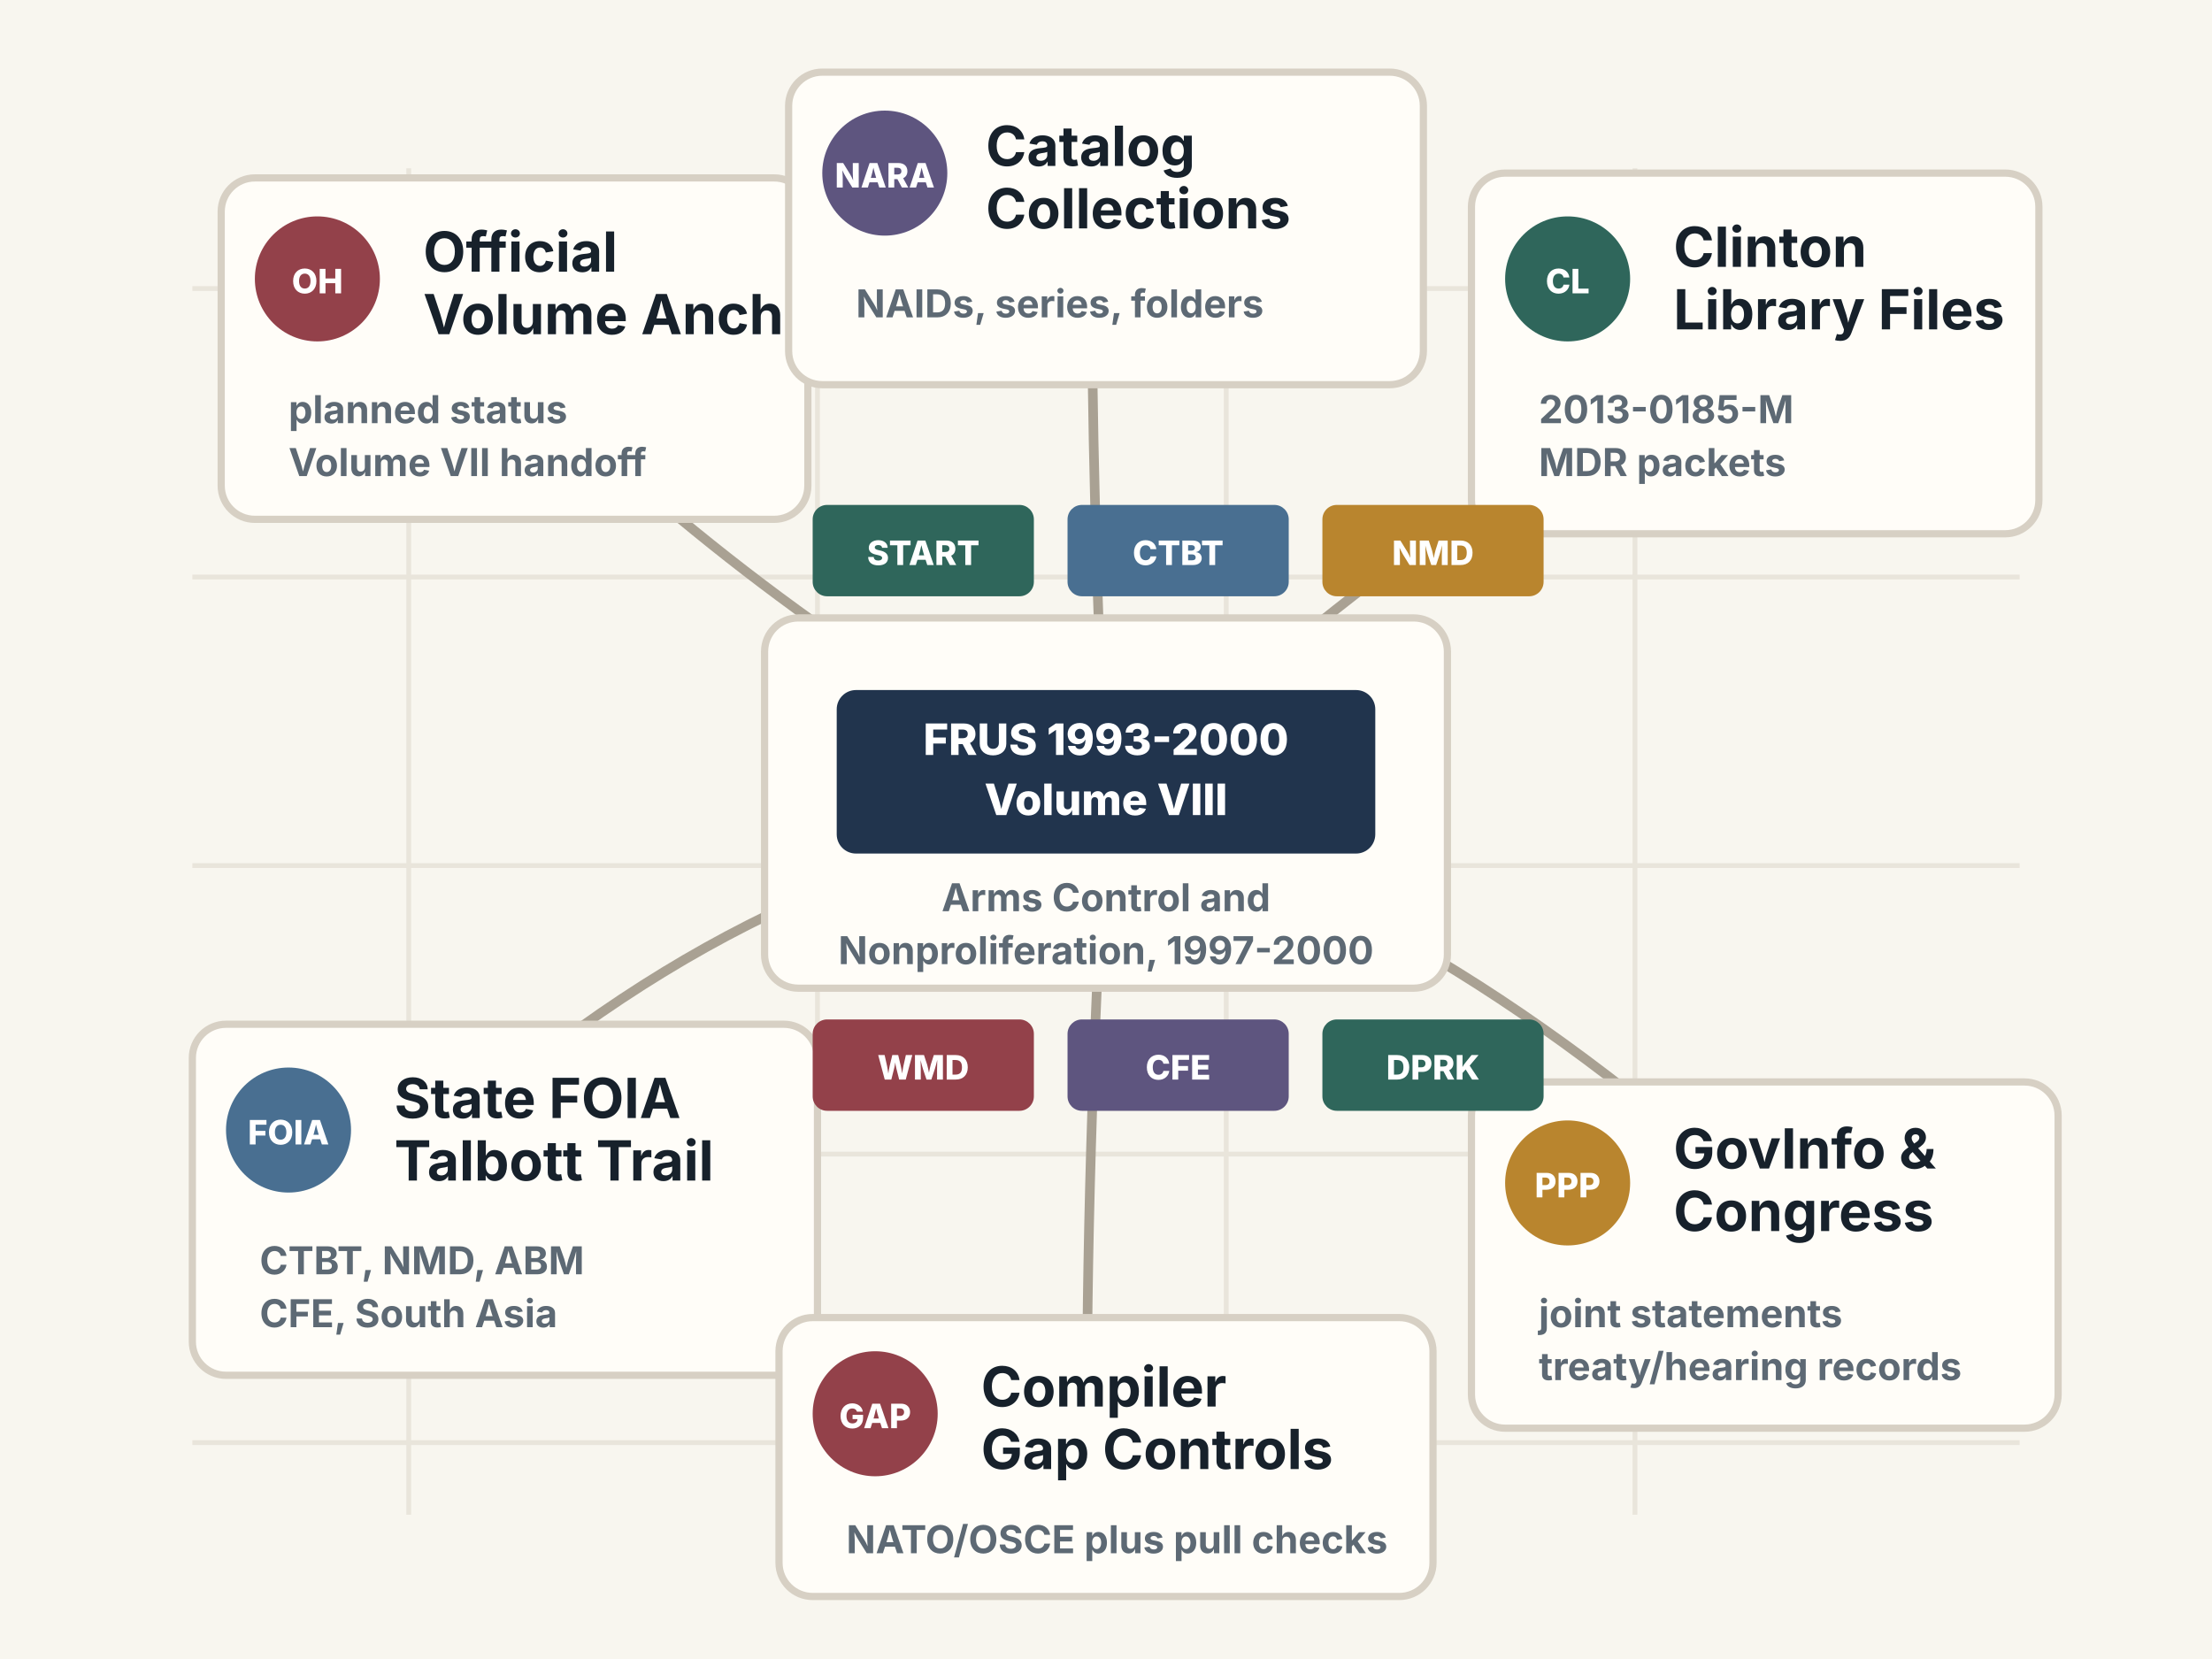
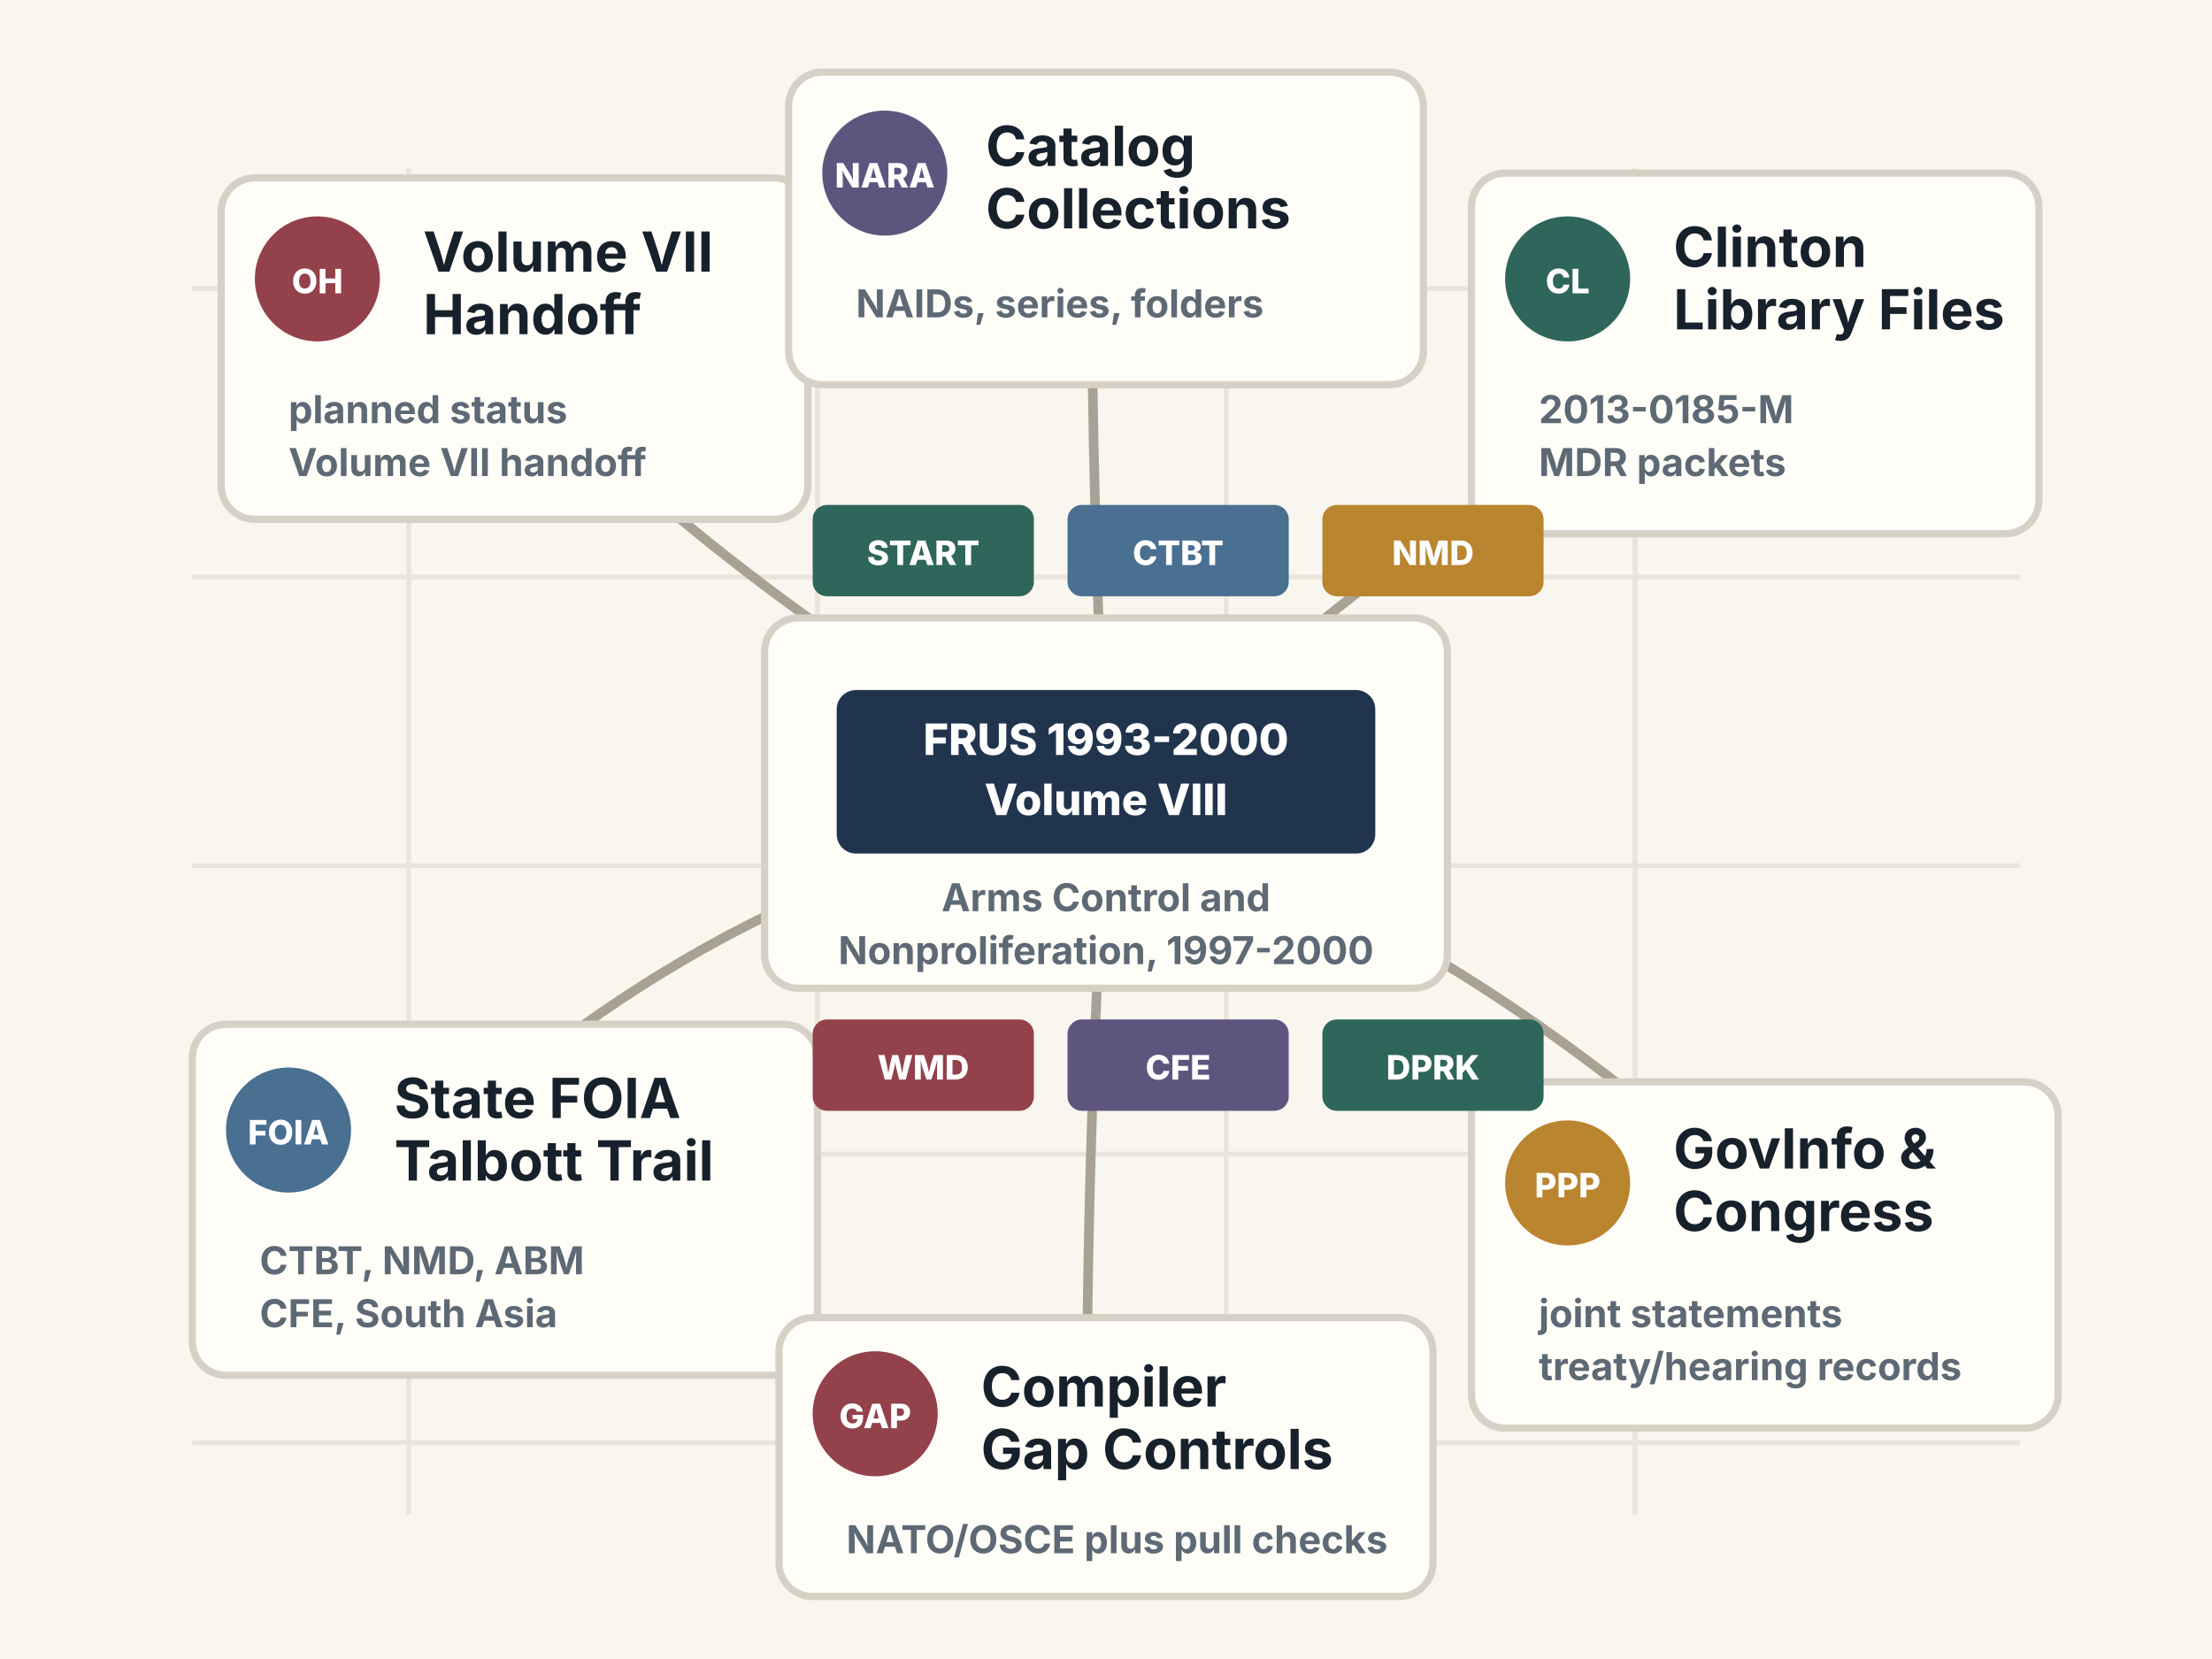
<svg xmlns="http://www.w3.org/2000/svg" viewBox="0 0 920 690" role="img" aria-labelledby="title desc">
  <defs>
    <style>
      .bg { fill: #f8f6ef; }
      .panel { fill: #fffdf8; stroke: #d7d0c4; stroke-width: 3; rx: 14; }
      .core { fill: #21344d; }
      .green { fill: #2f665b; }
      .red { fill: #93414a; }
      .gold { fill: #b9852e; }
      .blue { fill: #496f91; }
      .violet { fill: #5e557f; }
      .line { fill: none; stroke: #a9a193; stroke-width: 4; stroke-linecap: round; }
      .fine { fill: none; stroke: #d7d0c4; stroke-width: 2; }
      .label { fill: #17212b; font: 700 23px system-ui, -apple-system, BlinkMacSystemFont, "Segoe UI", sans-serif; }
      .small { fill: #5d6974; font: 700 16px system-ui, -apple-system, BlinkMacSystemFont, "Segoe UI", sans-serif; }
      .white { fill: #ffffff; font: 800 18px system-ui, -apple-system, BlinkMacSystemFont, "Segoe UI", sans-serif; }
      .tiny { fill: #ffffff; font: 800 14px system-ui, -apple-system, BlinkMacSystemFont, "Segoe UI", sans-serif; }
    </style>
  </defs>
  <rect class="bg" width="920" height="690" />
  <path class="fine" d="M80 120h760M80 240h760M80 360h760M80 480h760M80 600h760M170 70v560M340 70v560M510 70v560M680 70v560" opacity=".45" />
  <path class="line" d="M460 335C352 274 288 225 214 154" />
  <path class="line" d="M460 335C552 252 618 202 714 148" />
  <path class="line" d="M460 335C353 356 267 396 170 486" />
  <path class="line" d="M460 335C566 373 646 420 754 520" />
  <path class="line" d="M460 335C456 245 454 175 454 98" />
  <path class="line" d="M460 335C454 443 452 520 452 602" />
  <rect x="318" y="257" width="284" height="154" class="panel" />
  <rect x="348" y="287" width="224" height="68" class="core" rx="8" />
  <text x="460" y="314" text-anchor="middle" class="white">FRUS 1993-2000</text>
  <text x="460" y="339" text-anchor="middle" class="white">Volume VIII</text>
  <text x="460" y="379" text-anchor="middle" class="small">Arms Control and</text>
  <text x="460" y="401" text-anchor="middle" class="small">Nonproliferation, 1997-2000</text>
  <rect x="92" y="74" width="244" height="142" class="panel" />
  <circle cx="132" cy="116" r="26" class="red" />
  <text x="132" y="122" text-anchor="middle" class="tiny">OH</text>
-   <text x="176" y="113" class="label">Official</text>
-   <text x="176" y="139" class="label">Volume Anchors</text>
+   <text x="176" y="113" class="label">Volume VII</text>
+   <text x="176" y="139" class="label">Handoff</text>
  <text x="120" y="176" class="small">planned status</text>
  <text x="120" y="198" class="small">Volume VII handoff</text>
  <rect x="612" y="72" width="236" height="150" class="panel" />
  <circle cx="652" cy="116" r="26" class="green" />
  <text x="652" y="122" text-anchor="middle" class="tiny">CL</text>
  <text x="696" y="111" class="label">Clinton</text>
  <text x="696" y="137" class="label">Library Files</text>
  <text x="640" y="176" class="small">2013-0185-M</text>
  <text x="640" y="198" class="small">MDR packets</text>
  <rect x="80" y="426" width="260" height="146" class="panel" />
  <circle cx="120" cy="470" r="26" class="blue" />
  <text x="120" y="476" text-anchor="middle" class="tiny">FOIA</text>
  <text x="164" y="465" class="label">State FOIA</text>
  <text x="164" y="491" class="label">Talbott Trail</text>
  <text x="108" y="530" class="small">CTBT, NMD, ABM</text>
  <text x="108" y="552" class="small">CFE, South Asia</text>
  <rect x="612" y="450" width="244" height="144" class="panel" />
  <circle cx="652" cy="492" r="26" class="gold" />
  <text x="652" y="498" text-anchor="middle" class="tiny">PPP</text>
  <text x="696" y="486" class="label">GovInfo &amp;</text>
  <text x="696" y="512" class="label">Congress</text>
  <text x="640" y="552" class="small">joint statements</text>
  <text x="640" y="574" class="small">treaty/hearing records</text>
  <rect x="328" y="30" width="264" height="130" class="panel" />
  <circle cx="368" cy="72" r="26" class="violet" />
  <text x="368" y="78" text-anchor="middle" class="tiny">NARA</text>
  <text x="410" y="69" class="label">Catalog</text>
  <text x="410" y="95" class="label">Collections</text>
  <text x="356" y="132" class="small">NAIDs, series, folders</text>
  <rect x="324" y="548" width="272" height="116" class="panel" />
  <circle cx="364" cy="588" r="26" class="red" />
  <text x="364" y="594" text-anchor="middle" class="tiny">GAP</text>
  <text x="408" y="585" class="label">Compiler</text>
  <text x="408" y="611" class="label">Gap Controls</text>
  <text x="352" y="646" class="small">NATO/OSCE plus pull checks</text>
  <rect x="338" y="210" width="92" height="38" class="green" rx="6" />
  <text x="384" y="235" text-anchor="middle" class="tiny">START</text>
  <rect x="444" y="210" width="92" height="38" class="blue" rx="6" />
  <text x="490" y="235" text-anchor="middle" class="tiny">CTBT</text>
  <rect x="550" y="210" width="92" height="38" class="gold" rx="6" />
  <text x="596" y="235" text-anchor="middle" class="tiny">NMD</text>
  <rect x="338" y="424" width="92" height="38" class="red" rx="6" />
  <text x="384" y="449" text-anchor="middle" class="tiny">WMD</text>
  <rect x="444" y="424" width="92" height="38" class="violet" rx="6" />
  <text x="490" y="449" text-anchor="middle" class="tiny">CFE</text>
  <rect x="550" y="424" width="92" height="38" class="green" rx="6" />
  <text x="596" y="449" text-anchor="middle" class="tiny">DPRK</text>
</svg>
